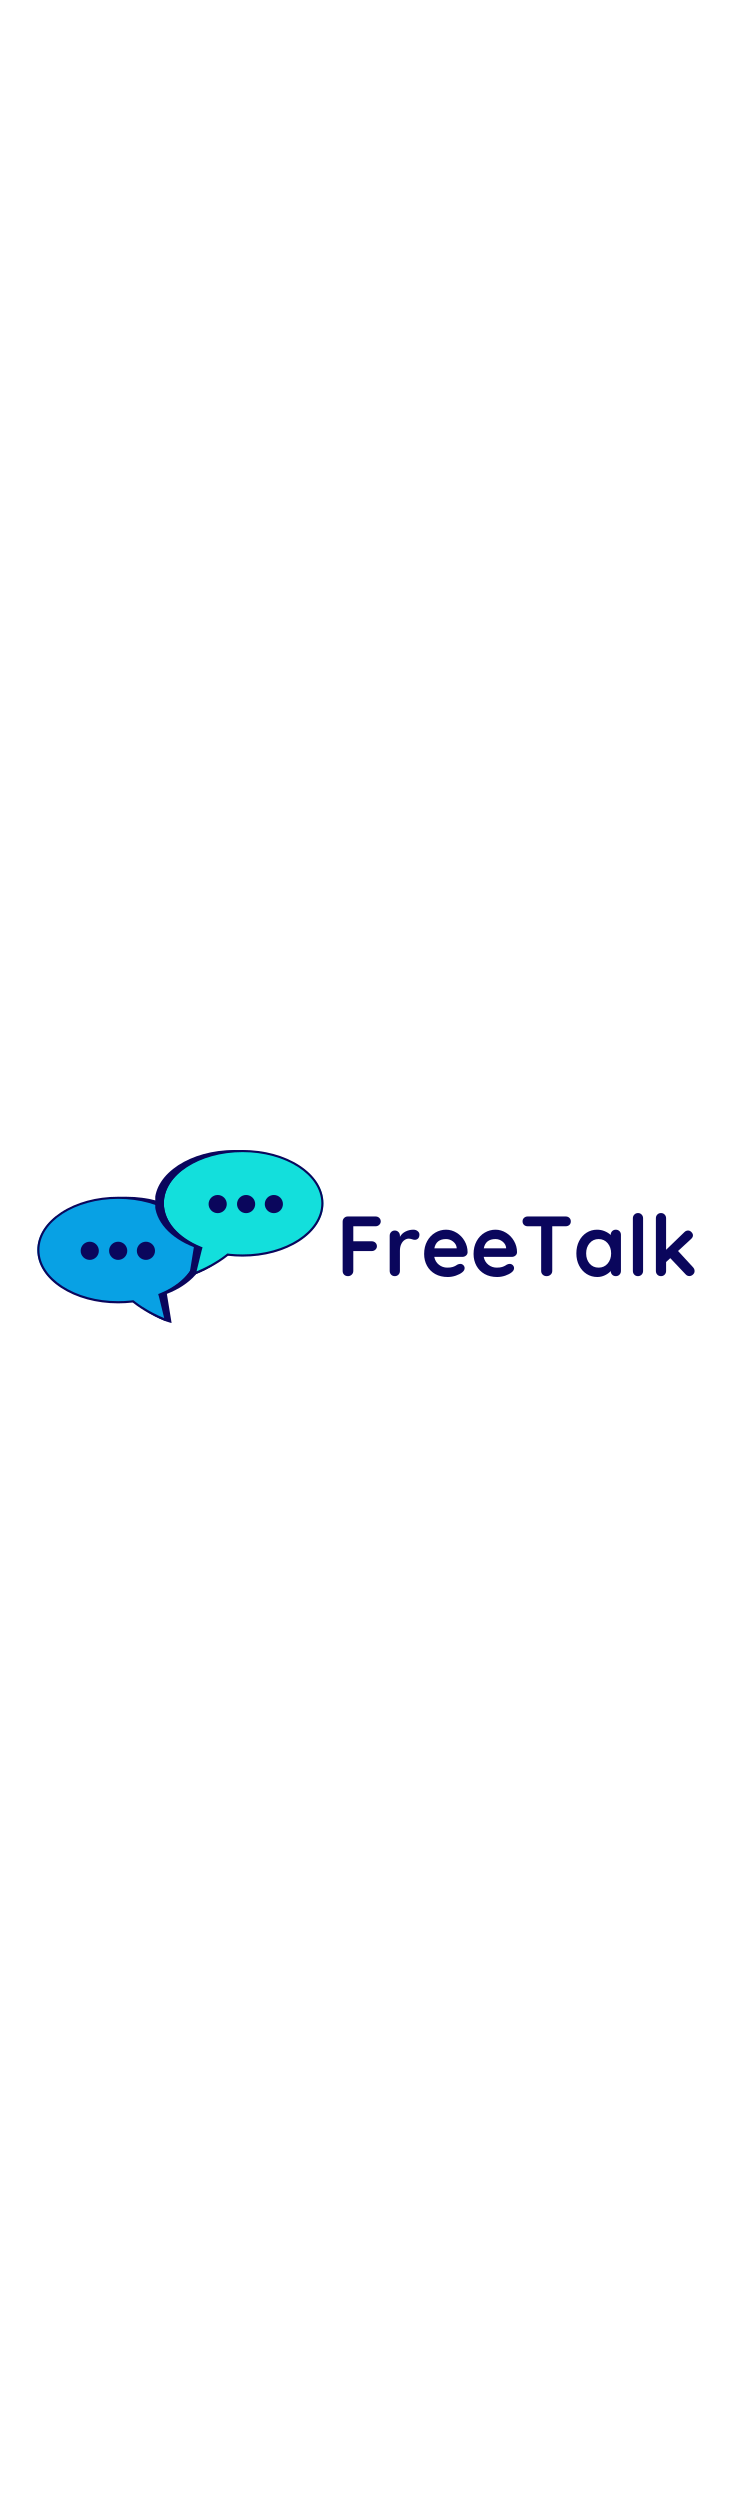
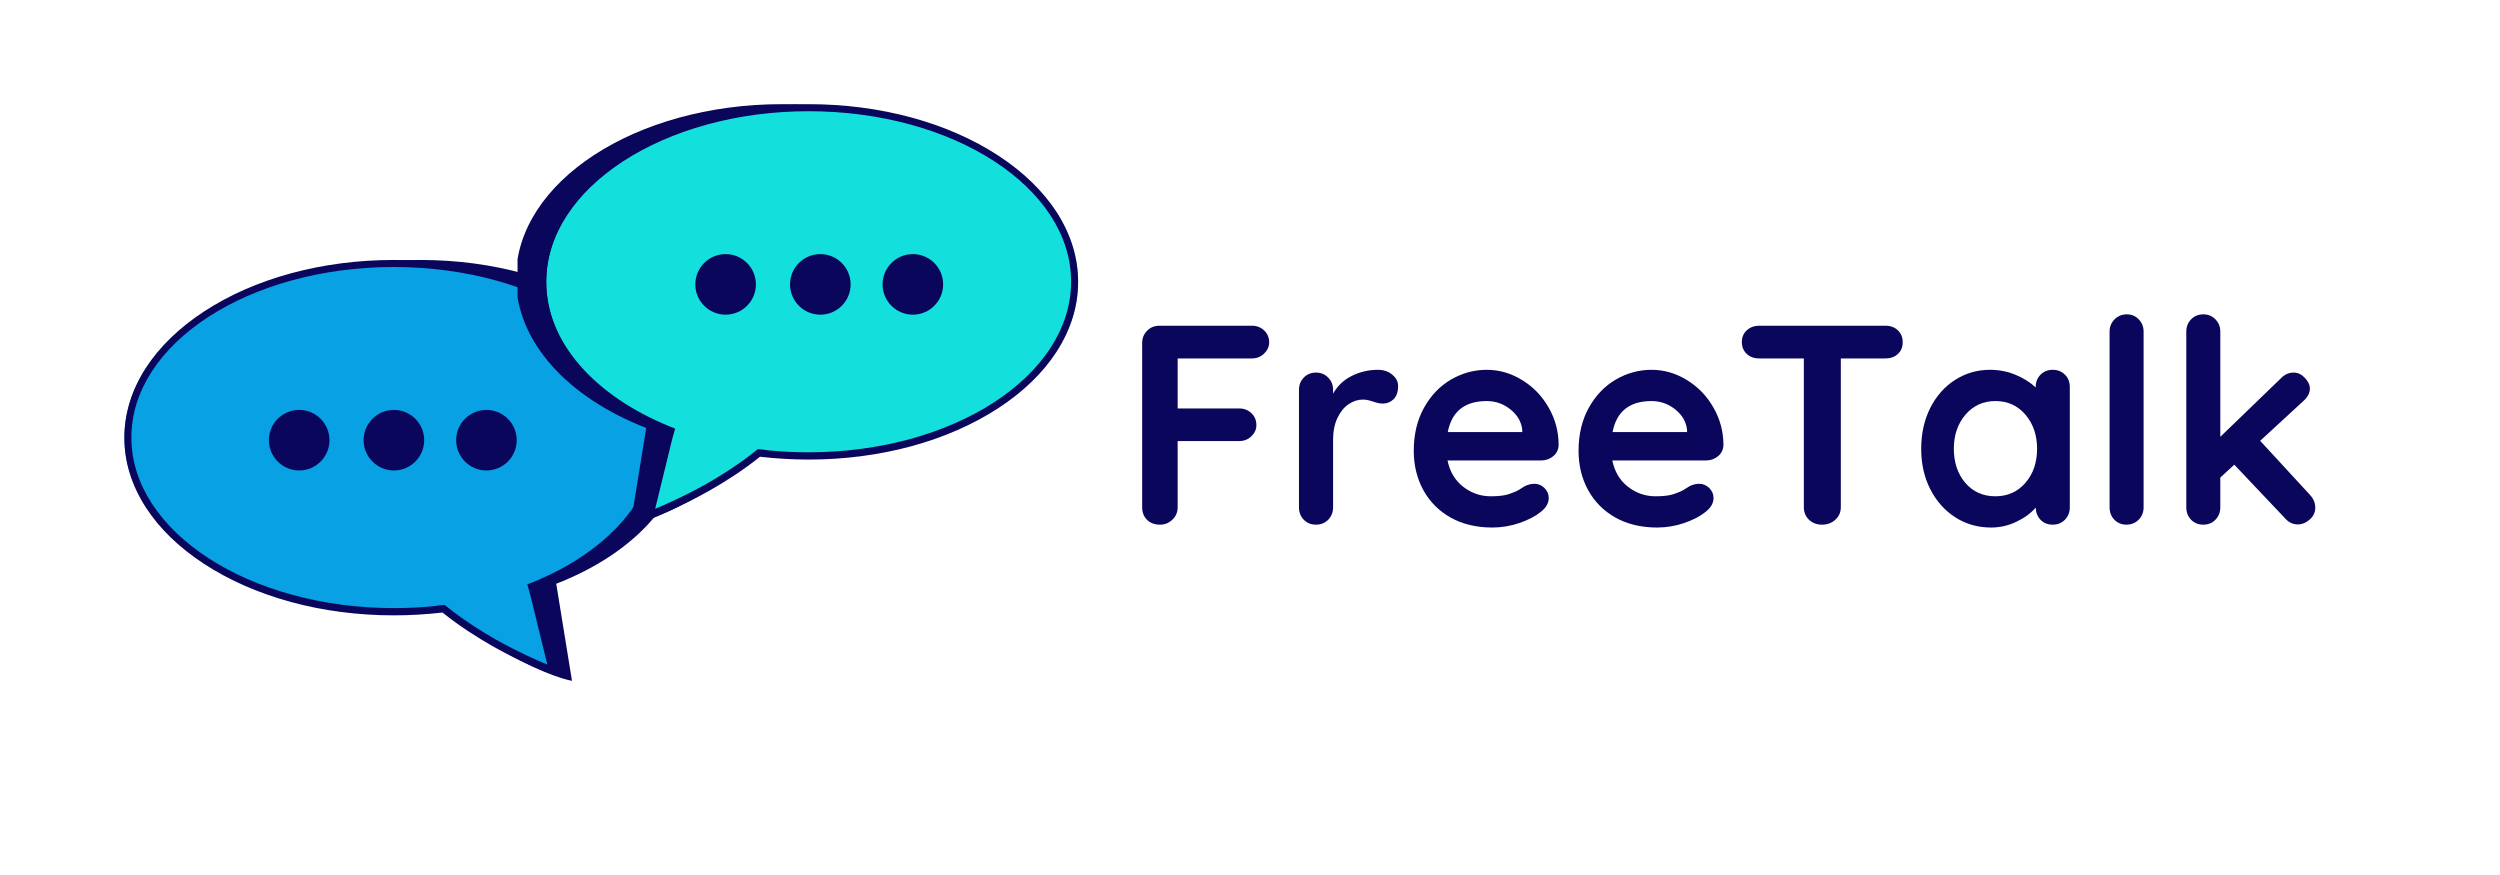
- <svg xmlns="http://www.w3.org/2000/svg" width="180" viewBox="0 0 450 150" height="600" version="1.0">
+ <svg xmlns="http://www.w3.org/2000/svg" width="180" viewBox="0 0 450 150" height="63" version="1.0">
  <defs>
    <clipPath id="a">
      <path d="M 27 43.043 L 123.605 43.043 L 123.605 118.793 L 27 118.793 Z M 27 43.043" />
    </clipPath>
    <clipPath id="b">
      <path d="M 22.355 43.043 L 119 43.043 L 119 117 L 22.355 117 Z M 22.355 43.043" />
    </clipPath>
    <clipPath id="c">
      <path d="M 22.355 43.043 L 120 43.043 L 120 118 L 22.355 118 Z M 22.355 43.043" />
    </clipPath>
    <clipPath id="d">
      <path d="M 93.156 15 L 189 15 L 189 90.75 L 93.156 90.75 Z M 93.156 15" />
    </clipPath>
    <clipPath id="e">
      <path d="M 98 15 L 194.09 15 L 194.09 89 L 98 89 Z M 98 15" />
    </clipPath>
    <clipPath id="f">
      <path d="M 97 15 L 194.09 15 L 194.09 90 L 97 90 Z M 97 15" />
    </clipPath>
  </defs>
  <g clip-path="url(#a)">
    <path fill="#0A065C" d="M 123.574 74.383 C 123.574 57.082 102.141 43.043 75.707 43.043 C 49.277 43.043 27.84 57.082 27.84 74.383 C 27.84 91.68 49.277 105.719 75.707 105.719 C 82.445 105.719 85.91 110.145 85.91 110.145 L 89.984 113.152 C 98.816 118.23 102.957 118.793 102.957 118.793 L 100.125 101.324 C 114.164 95.879 123.574 85.855 123.574 74.383" />
  </g>
  <g clip-path="url(#b)">
    <path fill="#08A1E4" d="M 118.133 75.035 C 118.133 57.738 96.695 43.695 70.266 43.695 C 43.832 43.695 22.395 57.723 22.395 75.035 C 22.395 92.336 43.832 106.375 70.266 106.375 C 73.586 106.375 76.855 106.152 79.992 105.719 C 88.785 112.891 99.727 116.949 99.727 116.949 L 95.824 101.531 L 95.801 101.531 C 109.234 95.984 118.133 86.184 118.133 75.035" />
  </g>
  <g clip-path="url(#c)">
    <path fill="#0A065C" d="M 115.574 62.473 C 113.121 58.664 109.602 55.266 105.121 52.332 C 95.969 46.352 83.828 43.043 70.898 43.043 C 57.992 43.043 45.848 46.34 36.699 52.332 C 32.219 55.266 28.711 58.691 26.246 62.473 C 23.688 66.453 22.383 70.68 22.383 75.035 C 22.383 79.395 23.688 83.605 26.246 87.586 C 28.699 91.379 32.219 94.793 36.699 97.727 C 45.848 103.707 57.992 107.016 70.898 107.016 C 73.875 107.016 76.801 106.832 79.648 106.504 C 82.707 108.965 85.926 110.992 88.629 112.539 C 94.348 115.781 99.16 117.562 99.199 117.574 C 99.281 117.602 99.344 117.613 99.426 117.613 C 99.598 117.613 99.727 117.551 99.859 117.445 C 100.043 117.273 100.109 117.039 100.07 116.805 L 96.391 102.254 C 99.516 100.984 102.418 99.465 105.094 97.727 C 109.574 94.793 113.082 91.391 115.547 87.586 C 118.105 83.605 119.41 79.379 119.41 75.035 C 119.41 70.691 118.133 66.438 115.574 62.473 M 95.969 101.023 L 94.914 101.43 L 95.418 103.207 L 98.516 115.875 C 96.773 115.156 93.27 113.625 89.285 111.387 C 86.914 110.039 84.145 108.312 81.441 106.242 C 80.902 105.84 80.031 105.133 80.031 105.133 C 79.016 105.211 79.109 105.211 78.277 105.34 C 75.867 105.59 73.402 105.707 70.883 105.707 C 44.848 105.707 23.648 91.93 23.648 74.996 C 23.648 58.062 44.832 44.312 70.883 44.312 C 96.934 44.312 118.117 58.09 118.117 75.023 C 118.133 85.961 109.273 95.594 95.969 101.023" />
  </g>
  <g clip-path="url(#d)">
    <path fill="#0A065C" d="M 92.871 46.34 C 92.871 29.039 114.305 15 140.738 15 C 167.168 15 188.605 29.039 188.605 46.34 C 188.605 63.637 167.168 77.68 140.738 77.68 C 134 77.68 130.531 82.102 130.531 82.102 L 126.461 85.109 C 117.625 90.188 113.488 90.75 113.488 90.75 L 116.32 73.281 C 102.281 67.836 92.871 57.816 92.871 46.34" />
  </g>
  <g clip-path="url(#e)">
    <path fill="#13DFDC" d="M 98.312 46.992 C 98.312 29.695 119.75 15.652 146.18 15.652 C 172.613 15.652 194.051 29.68 194.051 46.992 C 194.051 64.293 172.613 78.332 146.18 78.332 C 142.859 78.332 139.59 78.109 136.453 77.68 C 127.66 84.848 116.719 88.906 116.719 88.906 L 120.621 73.492 L 120.645 73.492 C 107.211 67.941 98.312 58.141 98.312 46.992" />
  </g>
  <g clip-path="url(#f)">
    <path fill="#0A065C" d="M 100.871 34.43 C 103.324 30.625 106.844 27.223 111.324 24.289 C 120.473 18.309 132.617 15 145.547 15 C 158.453 15 170.598 18.297 179.746 24.289 C 184.227 27.223 187.734 30.648 190.199 34.43 C 192.758 38.41 194.062 42.637 194.062 46.992 C 194.062 51.352 192.758 55.562 190.199 59.543 C 187.746 63.336 184.227 66.75 179.746 69.684 C 170.598 75.664 158.453 78.973 145.547 78.973 C 142.57 78.973 139.645 78.789 136.797 78.465 C 133.738 80.922 130.52 82.953 127.816 84.496 C 122.098 87.742 117.285 89.52 117.246 89.531 C 117.164 89.559 117.098 89.574 117.02 89.574 C 116.848 89.574 116.719 89.508 116.586 89.402 C 116.402 89.23 116.336 88.996 116.375 88.762 L 120.051 74.211 C 116.93 72.941 114.027 71.422 111.352 69.684 C 106.871 66.75 103.363 63.352 100.898 59.543 C 98.34 55.562 97.035 51.336 97.035 46.992 C 97.035 42.648 98.312 38.395 100.871 34.43 M 120.473 72.98 L 121.527 73.387 L 121.027 75.164 L 117.93 87.832 C 119.672 87.113 123.176 85.582 127.16 83.344 C 129.531 81.996 132.301 80.27 135.004 78.203 C 135.543 77.797 136.414 77.09 136.414 77.09 C 137.43 77.168 137.336 77.168 138.168 77.297 C 140.578 77.547 143.043 77.664 145.562 77.664 C 171.598 77.664 192.797 63.887 192.797 46.953 C 192.797 30.023 171.613 16.27 145.562 16.27 C 119.512 16.27 98.328 30.047 98.328 46.98 C 98.312 57.918 107.172 67.551 120.473 72.98" />
  </g>
  <path fill="#0A065C" d="M 53.852 70.031 C 50.84 70.031 48.398 72.473 48.398 75.484 C 48.398 78.492 50.84 80.934 53.852 80.934 C 56.863 80.934 59.305 78.492 59.305 75.484 C 59.305 72.473 56.863 70.031 53.852 70.031" />
  <path fill="#0A065C" d="M 70.902 70.031 C 67.891 70.031 65.449 72.473 65.449 75.484 C 65.449 78.492 67.891 80.934 70.902 80.934 C 73.914 80.934 76.355 78.492 76.355 75.484 C 76.355 72.473 73.914 70.031 70.902 70.031" />
  <path fill="#0A065C" d="M 87.555 70.031 C 84.547 70.031 82.105 72.473 82.105 75.484 C 82.105 78.492 84.547 80.934 87.555 80.934 C 90.566 80.934 93.008 78.492 93.008 75.484 C 93.008 72.473 90.566 70.031 87.555 70.031" />
  <path fill="#0A065C" d="M 130.609 41.988 C 127.598 41.988 125.156 44.43 125.156 47.441 C 125.156 50.453 127.598 52.891 130.609 52.891 C 133.621 52.891 136.062 50.453 136.062 47.441 C 136.062 44.43 133.621 41.988 130.609 41.988" />
  <path fill="#0A065C" d="M 147.66 41.988 C 144.648 41.988 142.207 44.43 142.207 47.441 C 142.207 50.453 144.648 52.891 147.66 52.891 C 150.672 52.891 153.113 50.453 153.113 47.441 C 153.113 44.43 150.672 41.988 147.66 41.988" />
  <path fill="#0A065C" d="M 164.316 41.988 C 161.305 41.988 158.863 44.43 158.863 47.441 C 158.863 50.453 161.305 52.891 164.316 52.891 C 167.324 52.891 169.766 50.453 169.766 47.441 C 169.766 44.43 167.324 41.988 164.316 41.988" />
  <g fill="#0A065C">
    <g>
      <g>
        <path d="M 10.234 -29.922 L 10.234 -20.922 L 21.281 -20.922 C 22.164 -20.922 22.906 -20.641 23.5 -20.078 C 24.102 -19.516 24.406 -18.789 24.406 -17.906 C 24.406 -17.156 24.102 -16.488 23.5 -15.906 C 22.906 -15.332 22.164 -15.047 21.281 -15.047 L 10.234 -15.047 L 10.234 -3.125 C 10.234 -2.238 9.914 -1.492 9.281 -0.891 C 8.656 -0.297 7.914 0 7.062 0 C 6.102 0 5.328 -0.285 4.734 -0.859 C 4.141 -1.441 3.844 -2.195 3.844 -3.125 L 3.844 -32.688 C 3.844 -33.57 4.141 -34.312 4.734 -34.906 C 5.328 -35.508 6.066 -35.812 6.953 -35.812 L 23.578 -35.812 C 24.461 -35.812 25.203 -35.531 25.797 -34.969 C 26.398 -34.406 26.703 -33.68 26.703 -32.797 C 26.703 -32.047 26.398 -31.379 25.797 -30.797 C 25.203 -30.211 24.461 -29.922 23.578 -29.922 Z M 10.234 -29.922" transform="translate(201.745 90.69)" />
      </g>
    </g>
  </g>
  <g fill="#0A065C">
    <g>
      <g>
        <path d="M 17.547 -27.875 C 18.566 -27.875 19.426 -27.582 20.125 -27 C 20.82 -26.426 21.172 -25.75 21.172 -24.969 C 21.172 -23.906 20.898 -23.109 20.359 -22.578 C 19.816 -22.055 19.172 -21.797 18.422 -21.797 C 17.91 -21.797 17.328 -21.914 16.672 -22.156 C 16.578 -22.188 16.348 -22.254 15.984 -22.359 C 15.629 -22.461 15.242 -22.516 14.828 -22.516 C 13.941 -22.516 13.086 -22.238 12.266 -21.688 C 11.453 -21.145 10.781 -20.316 10.25 -19.203 C 9.727 -18.098 9.469 -16.781 9.469 -15.25 L 9.469 -3.125 C 9.469 -2.238 9.176 -1.492 8.594 -0.891 C 8.008 -0.297 7.273 0 6.391 0 C 5.504 0 4.77 -0.297 4.188 -0.891 C 3.613 -1.492 3.328 -2.238 3.328 -3.125 L 3.328 -24.25 C 3.328 -25.133 3.613 -25.875 4.188 -26.469 C 4.77 -27.07 5.504 -27.375 6.391 -27.375 C 7.273 -27.375 8.008 -27.07 8.594 -26.469 C 9.176 -25.875 9.469 -25.133 9.469 -24.25 L 9.469 -23.578 C 10.25 -24.984 11.375 -26.051 12.844 -26.781 C 14.312 -27.508 15.879 -27.875 17.547 -27.875 Z M 17.547 -27.875" transform="translate(230.486 90.69)" />
      </g>
    </g>
  </g>
  <g fill="#0A065C">
    <g>
      <g>
        <path d="M 27.875 -14.328 C 27.844 -13.504 27.52 -12.836 26.906 -12.328 C 26.289 -11.816 25.578 -11.562 24.766 -11.562 L 7.875 -11.562 C 8.281 -9.551 9.219 -7.973 10.688 -6.828 C 12.156 -5.68 13.812 -5.109 15.656 -5.109 C 17.051 -5.109 18.141 -5.238 18.922 -5.5 C 19.711 -5.758 20.336 -6.031 20.797 -6.312 C 21.254 -6.602 21.566 -6.801 21.734 -6.906 C 22.348 -7.207 22.93 -7.359 23.484 -7.359 C 24.203 -7.359 24.816 -7.102 25.328 -6.594 C 25.836 -6.082 26.094 -5.488 26.094 -4.812 C 26.094 -3.883 25.613 -3.047 24.656 -2.297 C 23.695 -1.516 22.414 -0.848 20.812 -0.297 C 19.219 0.242 17.598 0.516 15.953 0.516 C 13.086 0.516 10.586 -0.078 8.453 -1.266 C 6.328 -2.461 4.688 -4.109 3.531 -6.203 C 2.375 -8.305 1.797 -10.672 1.797 -13.297 C 1.797 -16.234 2.406 -18.805 3.625 -21.016 C 4.852 -23.234 6.473 -24.93 8.484 -26.109 C 10.504 -27.285 12.656 -27.875 14.938 -27.875 C 17.188 -27.875 19.305 -27.258 21.297 -26.031 C 23.297 -24.812 24.891 -23.16 26.078 -21.078 C 27.273 -18.992 27.875 -16.742 27.875 -14.328 Z M 14.938 -22.25 C 10.977 -22.25 8.641 -20.391 7.922 -16.672 L 21.328 -16.672 L 21.328 -17.031 C 21.191 -18.469 20.492 -19.695 19.234 -20.719 C 17.973 -21.738 16.539 -22.25 14.938 -22.25 Z M 14.938 -22.25" transform="translate(252.68 90.69)" />
      </g>
    </g>
  </g>
  <g fill="#0A065C">
    <g>
      <g>
        <path d="M 27.875 -14.328 C 27.844 -13.504 27.52 -12.836 26.906 -12.328 C 26.289 -11.816 25.578 -11.562 24.766 -11.562 L 7.875 -11.562 C 8.281 -9.551 9.219 -7.973 10.688 -6.828 C 12.156 -5.68 13.812 -5.109 15.656 -5.109 C 17.051 -5.109 18.141 -5.238 18.922 -5.5 C 19.711 -5.758 20.336 -6.031 20.797 -6.312 C 21.254 -6.602 21.566 -6.801 21.734 -6.906 C 22.348 -7.207 22.93 -7.359 23.484 -7.359 C 24.203 -7.359 24.816 -7.102 25.328 -6.594 C 25.836 -6.082 26.094 -5.488 26.094 -4.812 C 26.094 -3.883 25.613 -3.047 24.656 -2.297 C 23.695 -1.516 22.414 -0.848 20.812 -0.297 C 19.219 0.242 17.598 0.516 15.953 0.516 C 13.086 0.516 10.586 -0.078 8.453 -1.266 C 6.328 -2.461 4.688 -4.109 3.531 -6.203 C 2.375 -8.305 1.797 -10.672 1.797 -13.297 C 1.797 -16.234 2.406 -18.805 3.625 -21.016 C 4.852 -23.234 6.473 -24.93 8.484 -26.109 C 10.504 -27.285 12.656 -27.875 14.938 -27.875 C 17.188 -27.875 19.305 -27.258 21.297 -26.031 C 23.297 -24.812 24.891 -23.16 26.078 -21.078 C 27.273 -18.992 27.875 -16.742 27.875 -14.328 Z M 14.938 -22.25 C 10.977 -22.25 8.641 -20.391 7.922 -16.672 L 21.328 -16.672 L 21.328 -17.031 C 21.191 -18.469 20.492 -19.695 19.234 -20.719 C 17.973 -21.738 16.539 -22.25 14.938 -22.25 Z M 14.938 -22.25" transform="translate(282.343 90.69)" />
      </g>
    </g>
  </g>
  <g fill="#0A065C">
    <g>
      <g>
        <path d="M 27.375 -35.812 C 28.289 -35.812 29.035 -35.535 29.609 -34.984 C 30.191 -34.441 30.484 -33.727 30.484 -32.844 C 30.484 -31.957 30.191 -31.25 29.609 -30.719 C 29.035 -30.188 28.289 -29.922 27.375 -29.922 L 19.344 -29.922 L 19.344 -3.125 C 19.344 -2.238 19.016 -1.492 18.359 -0.891 C 17.711 -0.297 16.91 0 15.953 0 C 15.004 0 14.223 -0.297 13.609 -0.891 C 12.992 -1.492 12.688 -2.238 12.688 -3.125 L 12.688 -29.922 L 4.656 -29.922 C 3.738 -29.922 2.988 -30.191 2.406 -30.734 C 1.82 -31.285 1.531 -32.004 1.531 -32.891 C 1.531 -33.742 1.828 -34.441 2.422 -34.984 C 3.023 -35.535 3.77 -35.812 4.656 -35.812 Z M 27.375 -35.812" transform="translate(312.004 90.69)" />
      </g>
    </g>
  </g>
  <g fill="#0A065C">
    <g>
      <g>
        <path d="M 25.469 -27.875 C 26.363 -27.875 27.098 -27.582 27.672 -27 C 28.254 -26.426 28.547 -25.68 28.547 -24.766 L 28.547 -3.125 C 28.547 -2.238 28.254 -1.492 27.672 -0.891 C 27.098 -0.297 26.363 0 25.469 0 C 24.582 0 23.859 -0.285 23.297 -0.859 C 22.734 -1.441 22.438 -2.176 22.406 -3.062 C 21.551 -2.07 20.398 -1.227 18.953 -0.531 C 17.504 0.164 15.977 0.516 14.375 0.516 C 12.02 0.516 9.883 -0.086 7.969 -1.297 C 6.062 -2.516 4.555 -4.195 3.453 -6.344 C 2.348 -8.488 1.797 -10.926 1.797 -13.656 C 1.797 -16.383 2.336 -18.832 3.422 -21 C 4.516 -23.164 6.008 -24.852 7.906 -26.062 C 9.801 -27.27 11.891 -27.875 14.172 -27.875 C 15.805 -27.875 17.336 -27.578 18.766 -26.984 C 20.203 -26.391 21.414 -25.629 22.406 -24.703 L 22.406 -24.766 C 22.406 -25.648 22.691 -26.391 23.266 -26.984 C 23.848 -27.578 24.582 -27.875 25.469 -27.875 Z M 15.141 -5.109 C 17.359 -5.109 19.164 -5.914 20.562 -7.531 C 21.957 -9.156 22.656 -11.195 22.656 -13.656 C 22.656 -16.113 21.957 -18.16 20.562 -19.797 C 19.164 -21.43 17.359 -22.25 15.141 -22.25 C 12.961 -22.25 11.172 -21.43 9.766 -19.797 C 8.367 -18.16 7.672 -16.113 7.672 -13.656 C 7.672 -11.195 8.359 -9.156 9.734 -7.531 C 11.117 -5.914 12.922 -5.109 15.141 -5.109 Z M 15.141 -5.109" transform="translate(344.018 90.69)" />
      </g>
    </g>
  </g>
  <g fill="#0A065C">
    <g>
      <g>
        <path d="M 9.969 -3.125 C 9.969 -2.238 9.672 -1.492 9.078 -0.891 C 8.484 -0.297 7.742 0 6.859 0 C 6.004 0 5.285 -0.297 4.703 -0.891 C 4.129 -1.492 3.844 -2.238 3.844 -3.125 L 3.844 -34.734 C 3.844 -35.617 4.141 -36.359 4.734 -36.953 C 5.328 -37.555 6.066 -37.859 6.953 -37.859 C 7.805 -37.859 8.52 -37.555 9.094 -36.953 C 9.676 -36.359 9.969 -35.617 9.969 -34.734 Z M 9.969 -3.125" transform="translate(375.88 90.69)" />
      </g>
    </g>
  </g>
  <g fill="#0A065C">
    <g>
      <g>
        <path d="M 26.094 -5.375 C 26.738 -4.688 27.062 -3.914 27.062 -3.062 C 27.062 -2.219 26.727 -1.504 26.062 -0.922 C 25.395 -0.336 24.688 -0.047 23.938 -0.047 C 23.051 -0.047 22.301 -0.391 21.688 -1.078 L 12.484 -10.797 L 9.969 -8.484 L 9.969 -3.125 C 9.969 -2.238 9.676 -1.492 9.094 -0.891 C 8.52 -0.297 7.789 0 6.906 0 C 6.02 0 5.285 -0.297 4.703 -0.891 C 4.129 -1.492 3.844 -2.238 3.844 -3.125 L 3.844 -34.734 C 3.844 -35.617 4.129 -36.359 4.703 -36.953 C 5.285 -37.555 6.02 -37.859 6.906 -37.859 C 7.789 -37.859 8.52 -37.555 9.094 -36.953 C 9.676 -36.359 9.969 -35.617 9.969 -34.734 L 9.969 -15.812 L 20.922 -26.391 C 21.566 -27.047 22.316 -27.375 23.172 -27.375 C 23.922 -27.375 24.594 -27.055 25.188 -26.422 C 25.789 -25.785 26.094 -25.145 26.094 -24.5 C 26.094 -23.688 25.68 -22.922 24.859 -22.203 L 17.141 -15.094 Z M 26.094 -5.375" transform="translate(389.687 90.69)" />
      </g>
    </g>
  </g>
</svg>
